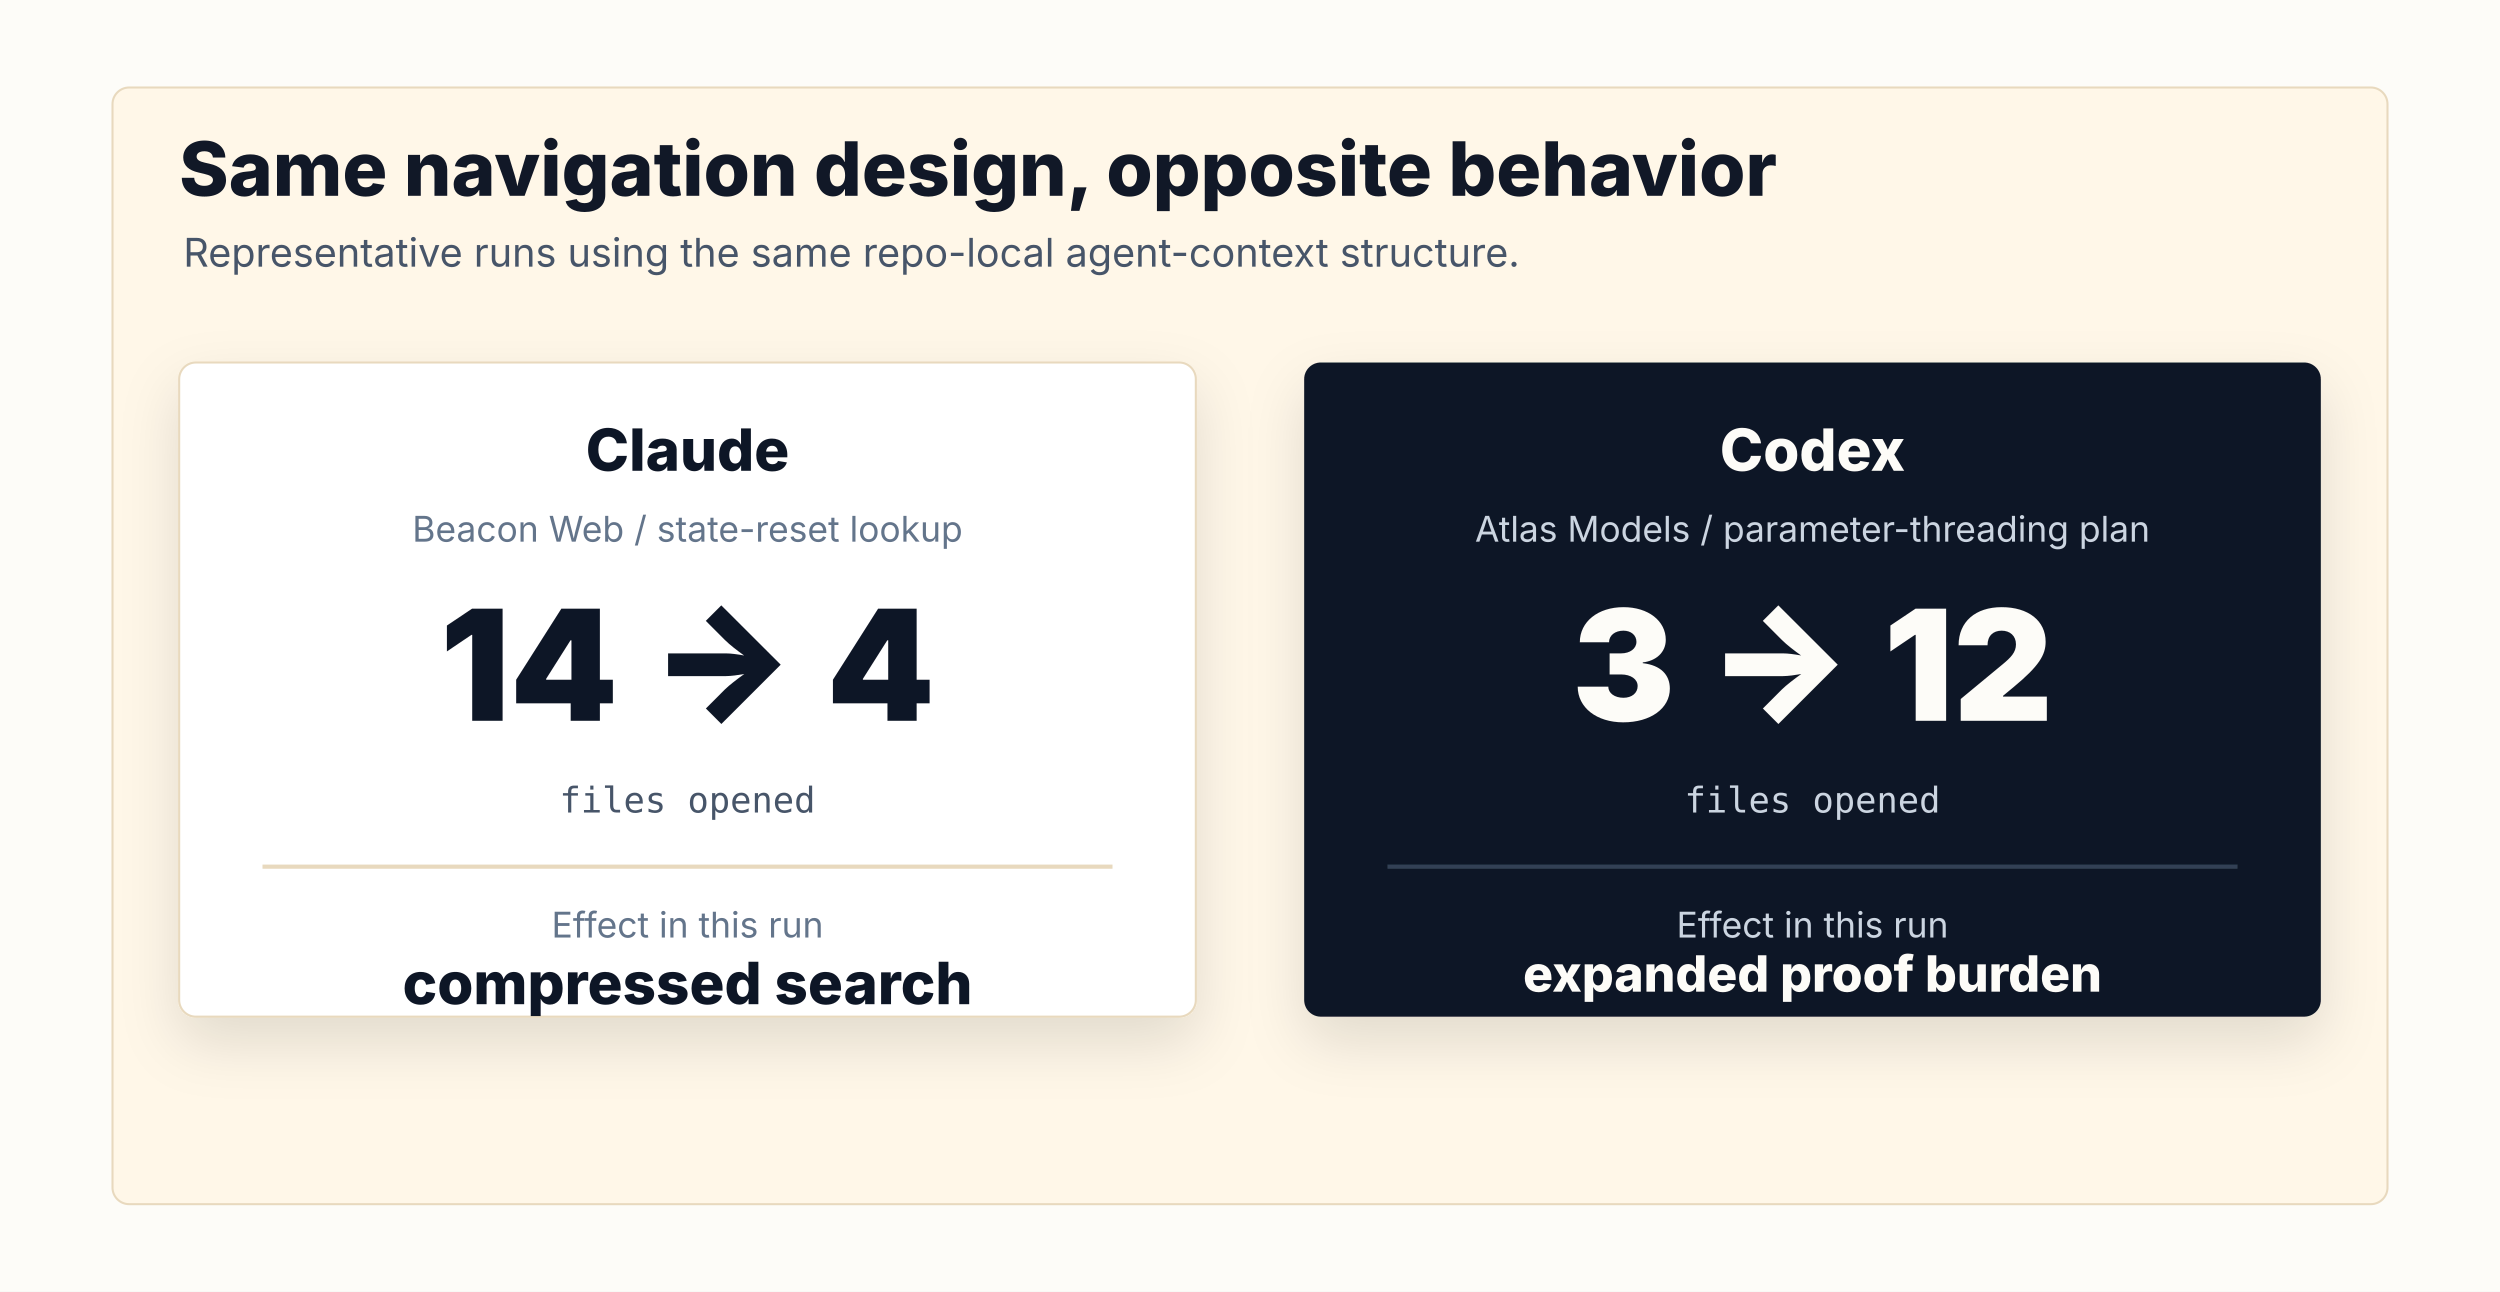
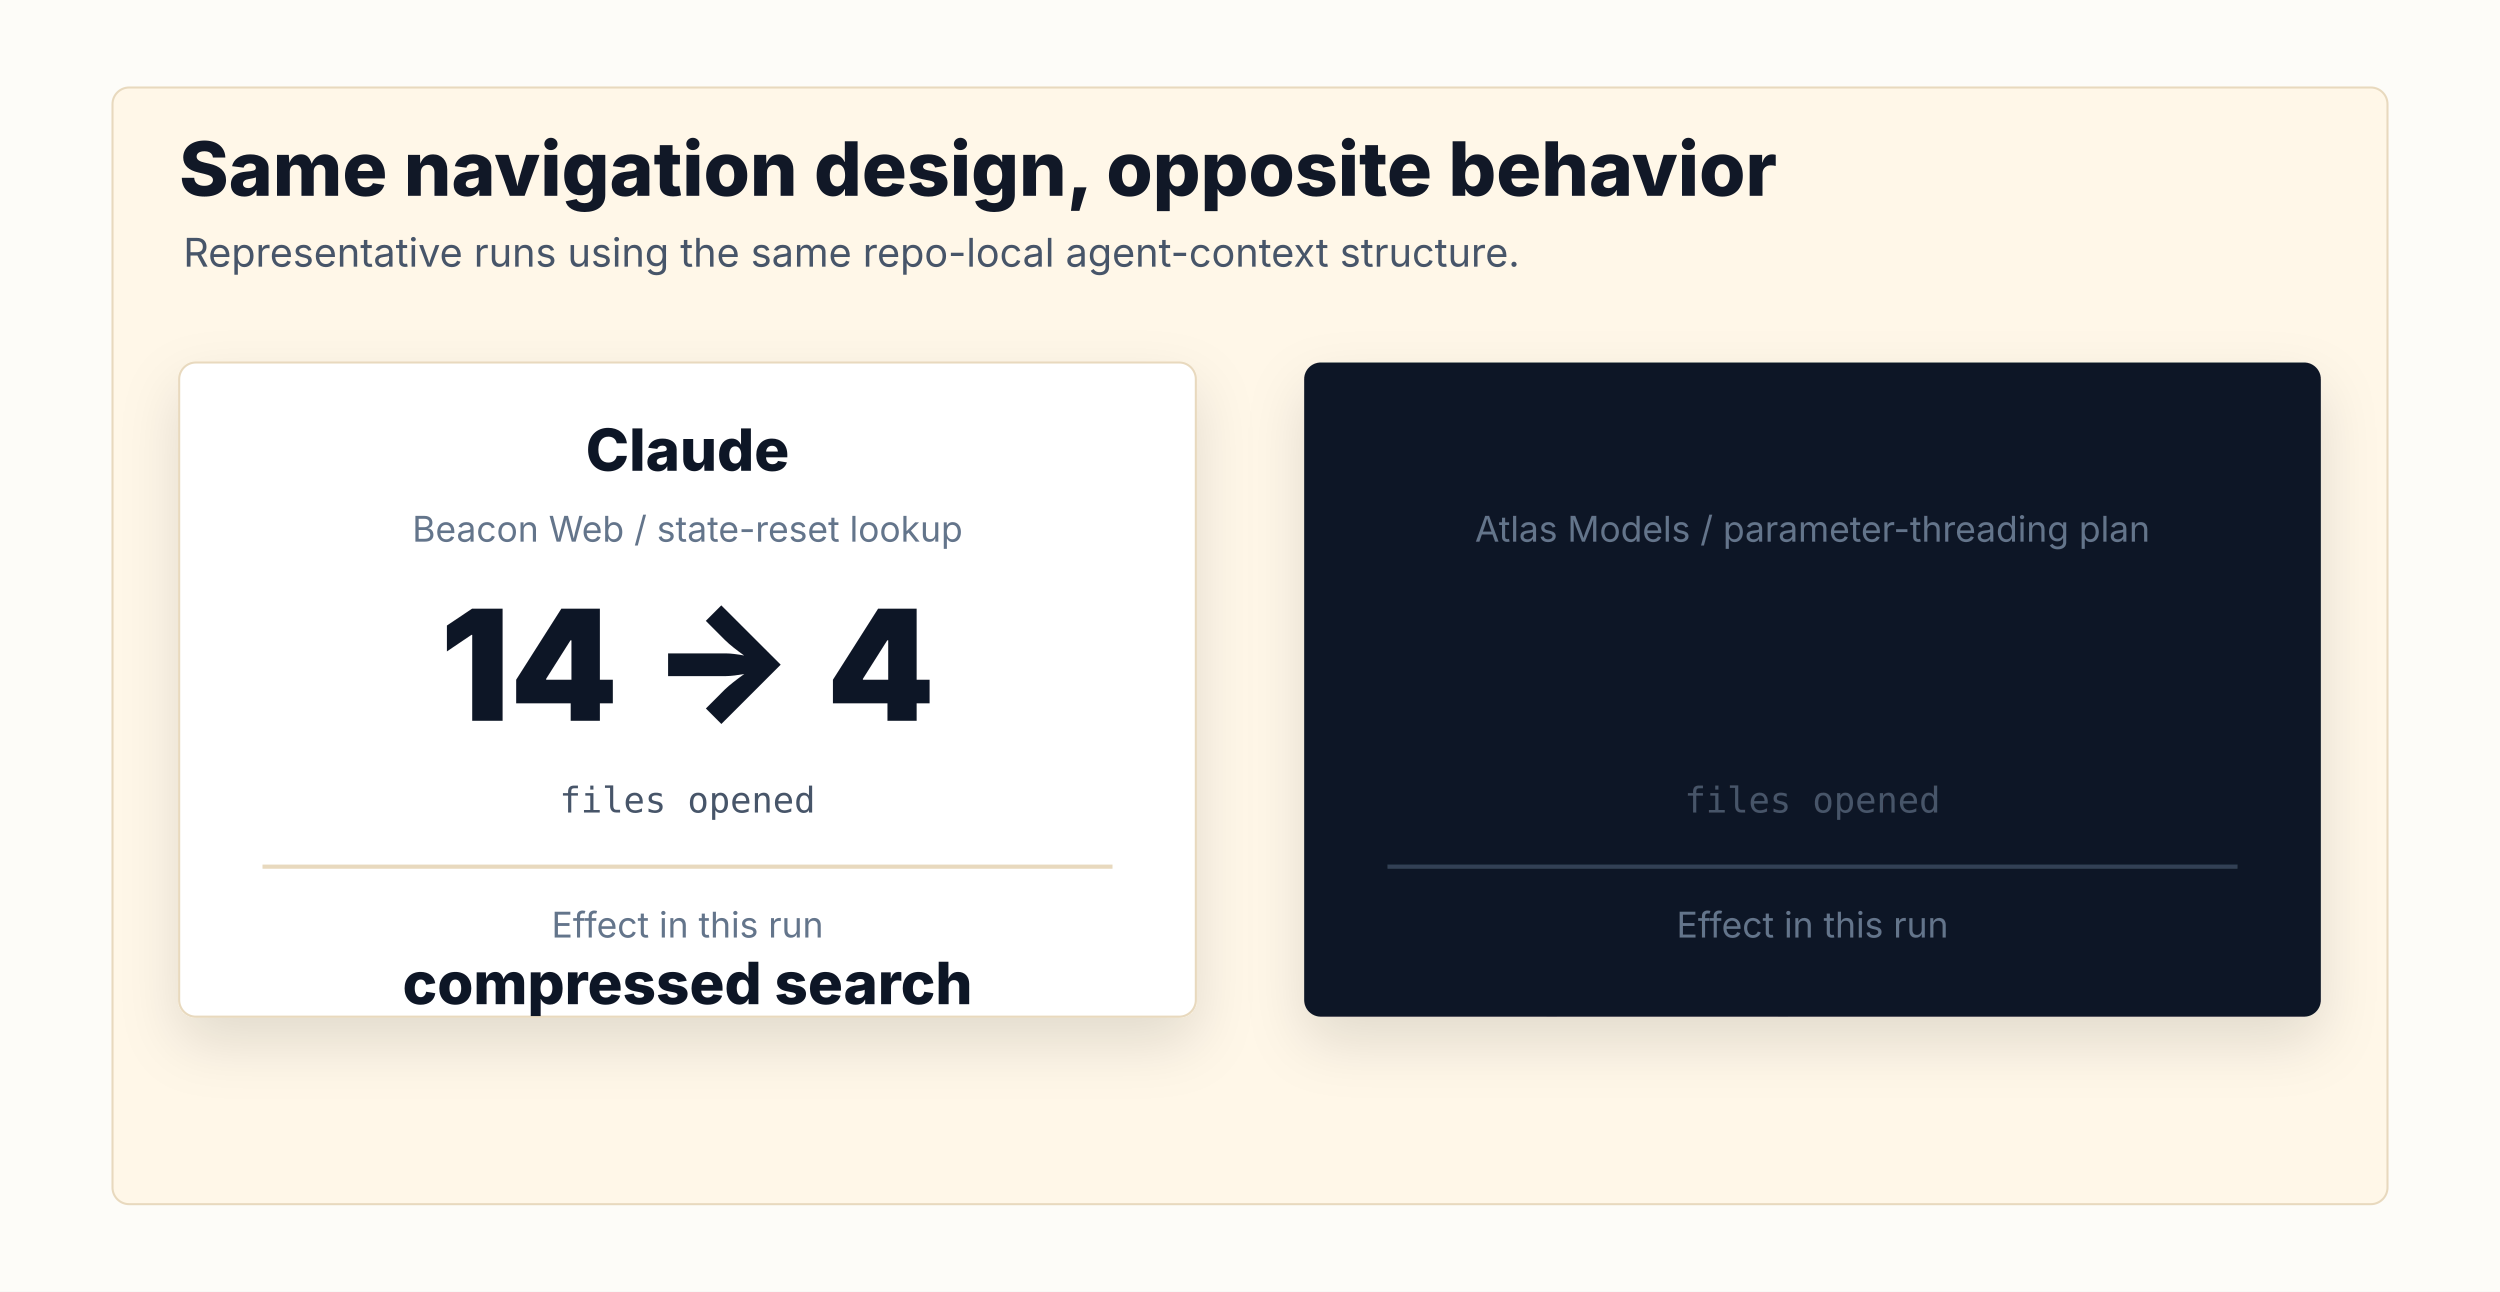
<svg xmlns="http://www.w3.org/2000/svg" width="1200" height="620" viewBox="0 0 1200 620" role="img" aria-labelledby="title desc">
  <defs>
    <filter id="shadow" x="-20%" y="-20%" width="140%" height="150%">
      <feDropShadow dx="0" dy="12" stdDeviation="14" flood-color="#111827" flood-opacity="0.12" />
    </filter>
    <style>
      .h1 { font: 800 36px Inter, Arial, sans-serif; fill: #111827; }
      .body { font: 19px Inter, Arial, sans-serif; fill: #475569; }
      .label { font: 800 28px Inter, Arial, sans-serif; fill: #111827; }
      .metric { font: 900 74px Inter, Arial, sans-serif; fill: #111827; }
      .small { font: 17px Inter, Arial, sans-serif; fill: #64748B; }
      .mono { font: 17px ui-monospace, SFMono-Regular, Menlo, monospace; fill: #475569; }
    </style>
  </defs>
  <rect width="1200" height="620" fill="#FDFCF8" />
  <rect x="54" y="42" width="1092" height="536" rx="8" fill="#FFF7E8" stroke="#E8D9BE" />
  <text class="h1" x="86" y="94">Same navigation design, opposite behavior</text>
  <text class="body" x="88" y="128">Representative runs using the same repo-local agent-context structure.</text>
  <g filter="url(#shadow)">
    <rect x="86" y="174" width="488" height="314" rx="8" fill="#FFFFFF" stroke="#E8D9BE" />
    <text class="label" x="330" y="226" text-anchor="middle">Claude</text>
    <text class="small" x="330" y="260" text-anchor="middle">Beacon Web / state-reset lookup</text>
-     <text class="metric" x="330" y="346" text-anchor="middle">14 -&gt; 4</text>
+     <text class="metric" x="330" y="346" text-anchor="middle">14 → 4</text>
    <text class="mono" x="330" y="390" text-anchor="middle">files opened</text>
    <line x1="126" y1="416" x2="534" y2="416" stroke="#E8D9BE" stroke-width="2" />
    <text class="small" x="330" y="450" text-anchor="middle">Effect in this run</text>
    <text class="label" x="330" y="482" text-anchor="middle" font-size="24">compressed search</text>
  </g>
  <g filter="url(#shadow)">
    <rect x="626" y="174" width="488" height="314" rx="8" fill="#111827" />
-     <text x="870" y="226" text-anchor="middle" font-family="Inter, Arial, sans-serif" font-size="28" font-weight="800" fill="#FDFCF8">Codex</text>
-     <text x="870" y="260" text-anchor="middle" font-family="Inter, Arial, sans-serif" font-size="17" fill="#CBD5E1">Atlas Models / parameter-threading plan</text>
-     <text x="870" y="346" text-anchor="middle" font-family="Inter, Arial, sans-serif" font-size="74" font-weight="900" fill="#FDFCF8">3 -&gt; 12</text>
-     <text x="870" y="390" text-anchor="middle" font-family="ui-monospace, SFMono-Regular, Menlo, monospace" font-size="17" fill="#CBD5E1">files opened</text>
+     <text class="label" x="870" y="226" text-anchor="middle" fill="#FDFCF8">Codex</text>
+     <text class="small" x="870" y="260" text-anchor="middle" fill="#CBD5E1">Atlas Models / parameter-threading plan</text>
+     <text class="metric" x="870" y="346" text-anchor="middle" fill="#FDFCF8">3 → 12</text>
+     <text class="mono" x="870" y="390" text-anchor="middle" fill="#CBD5E1">files opened</text>
    <line x1="666" y1="416" x2="1074" y2="416" stroke="#334155" stroke-width="2" />
-     <text x="870" y="450" text-anchor="middle" font-family="Inter, Arial, sans-serif" font-size="17" fill="#CBD5E1">Effect in this run</text>
-     <text x="870" y="476" text-anchor="middle" font-family="Inter, Arial, sans-serif" font-size="24" font-weight="800" fill="#FDFCF8">expanded proof burden</text>
+     <text class="small" x="870" y="450" text-anchor="middle" fill="#CBD5E1">Effect in this run</text>
+     <text class="label" x="870" y="482" text-anchor="middle" font-size="24" fill="#FDFCF8">expanded proof burden</text>
  </g>
</svg>
